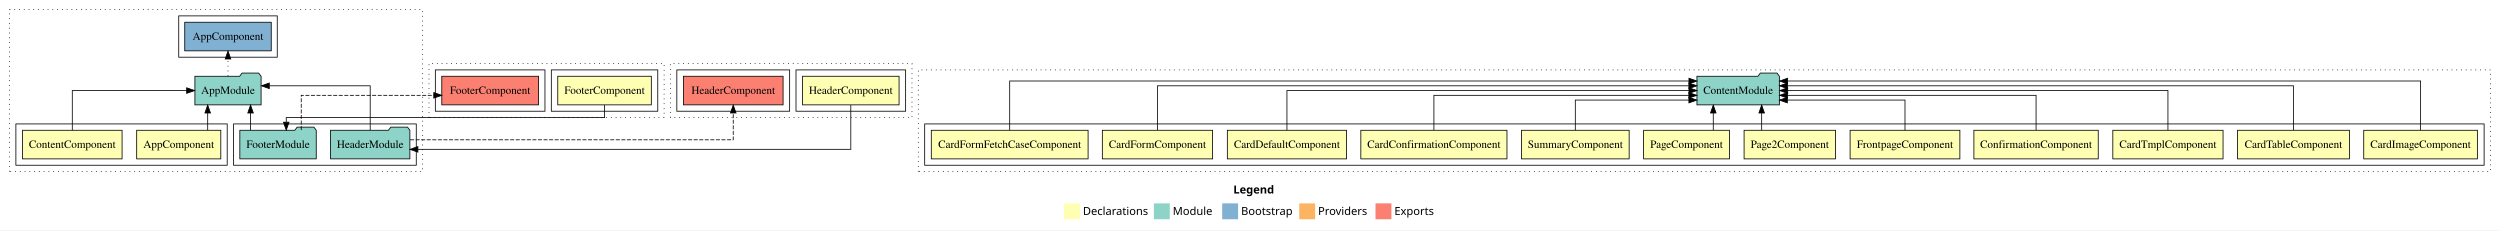
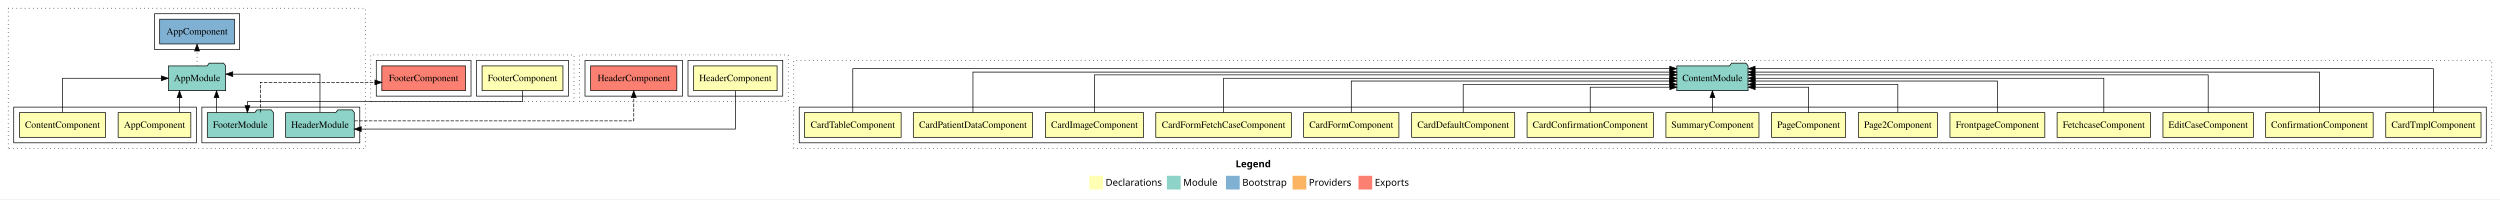
- <svg xmlns="http://www.w3.org/2000/svg" width="3147pt" height="290pt" viewBox="0.00 0.00 3147.00 290.00">
+ <svg xmlns="http://www.w3.org/2000/svg" width="3641pt" height="290pt" viewBox="0.00 0.00 3641.00 290.00">
  <g id="graph0" class="graph" transform="scale(1 1) rotate(0) translate(4 286)">
-     <polygon fill="#ffffff" stroke="transparent" points="-4,4 -4,-286 3143,-286 3143,4 -4,4" />
-     <text text-anchor="start" x="1548.509" y="-42.4" font-family="sans-serif" font-weight="bold" font-size="14.00" fill="#000000">Legend</text>
-     <polygon fill="#ffffb3" stroke="transparent" points="1335.5,-10 1335.5,-30 1355.5,-30 1355.5,-10 1335.5,-10" />
-     <text text-anchor="start" x="1359.129" y="-15.4" font-family="sans-serif" font-size="14.00" fill="#000000">  Declarations</text>
-     <polygon fill="#8dd3c7" stroke="transparent" points="1448.5,-10 1448.5,-30 1468.5,-30 1468.5,-10 1448.5,-10" />
-     <text text-anchor="start" x="1472.225" y="-15.4" font-family="sans-serif" font-size="14.00" fill="#000000">  Module</text>
-     <polygon fill="#80b1d3" stroke="transparent" points="1534.5,-10 1534.5,-30 1554.5,-30 1554.5,-10 1534.5,-10" />
-     <text text-anchor="start" x="1558.281" y="-15.4" font-family="sans-serif" font-size="14.00" fill="#000000">  Bootstrap</text>
-     <polygon fill="#fdb462" stroke="transparent" points="1631.5,-10 1631.5,-30 1651.5,-30 1651.5,-10 1631.5,-10" />
-     <text text-anchor="start" x="1655.173" y="-15.4" font-family="sans-serif" font-size="14.00" fill="#000000">  Providers</text>
-     <polygon fill="#fb8072" stroke="transparent" points="1727.5,-10 1727.5,-30 1747.5,-30 1747.5,-10 1727.5,-10" />
-     <text text-anchor="start" x="1751.226" y="-15.4" font-family="sans-serif" font-size="14.00" fill="#000000">  Exports</text>
+     <polygon fill="#ffffff" stroke="transparent" points="-4,4 -4,-286 3637,-286 3637,4 -4,4" />
+     <text text-anchor="start" x="1795.509" y="-42.4" font-family="sans-serif" font-weight="bold" font-size="14.00" fill="#000000">Legend</text>
+     <polygon fill="#ffffb3" stroke="transparent" points="1582.5,-10 1582.5,-30 1602.5,-30 1602.5,-10 1582.5,-10" />
+     <text text-anchor="start" x="1606.129" y="-15.4" font-family="sans-serif" font-size="14.00" fill="#000000">  Declarations</text>
+     <polygon fill="#8dd3c7" stroke="transparent" points="1695.5,-10 1695.5,-30 1715.5,-30 1715.5,-10 1695.5,-10" />
+     <text text-anchor="start" x="1719.225" y="-15.4" font-family="sans-serif" font-size="14.00" fill="#000000">  Module</text>
+     <polygon fill="#80b1d3" stroke="transparent" points="1781.5,-10 1781.5,-30 1801.5,-30 1801.5,-10 1781.5,-10" />
+     <text text-anchor="start" x="1805.281" y="-15.4" font-family="sans-serif" font-size="14.00" fill="#000000">  Bootstrap</text>
+     <polygon fill="#fdb462" stroke="transparent" points="1878.5,-10 1878.5,-30 1898.5,-30 1898.5,-10 1878.5,-10" />
+     <text text-anchor="start" x="1902.173" y="-15.4" font-family="sans-serif" font-size="14.00" fill="#000000">  Providers</text>
+     <polygon fill="#fb8072" stroke="transparent" points="1974.5,-10 1974.5,-30 1994.5,-30 1994.5,-10 1974.5,-10" />
+     <text text-anchor="start" x="1998.226" y="-15.4" font-family="sans-serif" font-size="14.00" fill="#000000">  Exports</text>
    <g id="clust1" class="cluster">
      <polygon fill="none" stroke="#000000" stroke-dasharray="1,5" points="8,-70 8,-274 528,-274 528,-70 8,-70" />
    </g>
    <g id="clust2" class="cluster">
      <polygon fill="none" stroke="#000000" points="16,-78 16,-130 282,-130 282,-78 16,-78" />
    </g>
    <g id="clust5" class="cluster">
      <polygon fill="none" stroke="#000000" points="290,-78 290,-130 520,-130 520,-78 290,-78" />
    </g>
    <g id="clust7" class="cluster">
      <polygon fill="none" stroke="#000000" points="221,-214 221,-266 345,-266 345,-214 221,-214" />
    </g>
    <g id="clust9" class="cluster">
-       <polygon fill="none" stroke="#000000" stroke-dasharray="1,5" points="1152,-70 1152,-198 3131,-198 3131,-70 1152,-70" />
+       <polygon fill="none" stroke="#000000" stroke-dasharray="1,5" points="1152,-70 1152,-198 3625,-198 3625,-70 1152,-70" />
    </g>
    <g id="clust10" class="cluster">
-       <polygon fill="none" stroke="#000000" points="1160,-78 1160,-130 3123,-130 3123,-78 1160,-78" />
-     </g>
-     <g id="clust27" class="cluster">
+       <polygon fill="none" stroke="#000000" points="1160,-78 1160,-130 3617,-130 3617,-78 1160,-78" />
+     </g>
+     <g id="clust30" class="cluster">
      <polygon fill="none" stroke="#000000" stroke-dasharray="1,5" points="536,-138 536,-206 832,-206 832,-138 536,-138" />
    </g>
-     <g id="clust28" class="cluster">
+     <g id="clust31" class="cluster">
      <polygon fill="none" stroke="#000000" points="690,-146 690,-198 824,-198 824,-146 690,-146" />
    </g>
-     <g id="clust31" class="cluster">
+     <g id="clust34" class="cluster">
      <polygon fill="none" stroke="#000000" points="544,-146 544,-198 682,-198 682,-146 544,-146" />
    </g>
-     <g id="clust34" class="cluster">
+     <g id="clust37" class="cluster">
      <polygon fill="none" stroke="#000000" stroke-dasharray="1,5" points="840,-138 840,-206 1144,-206 1144,-138 840,-138" />
    </g>
-     <g id="clust35" class="cluster">
+     <g id="clust38" class="cluster">
      <polygon fill="none" stroke="#000000" points="998,-146 998,-198 1136,-198 1136,-146 998,-146" />
    </g>
-     <g id="clust38" class="cluster">
+     <g id="clust41" class="cluster">
      <polygon fill="none" stroke="#000000" points="848,-146 848,-198 990,-198 990,-146 848,-146" />
    </g>
    <g id="node1" class="node">
      <polygon fill="#ffffb3" stroke="#000000" points="273.94,-122 168.06,-122 168.06,-86 273.94,-86 273.94,-122" />
      <text text-anchor="middle" x="221" y="-99.8" font-family="Times,serif" font-size="14.00" fill="#000000">AppComponent</text>
    </g>
    <g id="node3" class="node">
      <polygon fill="#8dd3c7" stroke="#000000" points="324.657,-190 321.657,-194 300.657,-194 297.657,-190 241.343,-190 241.343,-154 324.657,-154 324.657,-190" />
      <text text-anchor="middle" x="283" y="-167.8" font-family="Times,serif" font-size="14.00" fill="#000000">AppModule</text>
    </g>
    <g id="edge1" class="edge">
      <path fill="none" stroke="#000000" d="M257.446,-122.223C257.446,-122.223 257.446,-143.727 257.446,-143.727" />
      <polygon fill="#000000" stroke="#000000" points="253.946,-143.727 257.446,-153.727 260.946,-143.727 253.946,-143.727" />
    </g>
    <g id="node2" class="node">
      <polygon fill="#ffffb3" stroke="#000000" points="149.665,-122 24.335,-122 24.335,-86 149.665,-86 149.665,-122" />
      <text text-anchor="middle" x="87" y="-99.8" font-family="Times,serif" font-size="14.00" fill="#000000">ContentComponent</text>
    </g>
    <g id="edge2" class="edge">
      <path fill="none" stroke="#000000" d="M87,-122.223C87,-142.365 87,-172 87,-172 87,-172 230.953,-172 230.953,-172" />
      <polygon fill="#000000" stroke="#000000" points="230.953,-175.5 240.953,-172 230.953,-168.5 230.953,-175.5" />
    </g>
    <g id="node6" class="node">
      <polygon fill="#80b1d3" stroke="#000000" points="337.439,-258 228.561,-258 228.561,-222 337.439,-222 337.439,-258" />
      <text text-anchor="middle" x="283" y="-235.8" font-family="Times,serif" font-size="14.00" fill="#000000">AppComponent </text>
    </g>
    <g id="edge5" class="edge">
      <path fill="none" stroke="#000000" stroke-dasharray="1,5" d="M283,-190.223C283,-190.223 283,-211.727 283,-211.727" />
      <polygon fill="#000000" stroke="#000000" points="279.5,-211.727 283,-221.727 286.5,-211.727 279.5,-211.727" />
    </g>
    <g id="node4" class="node">
      <polygon fill="#8dd3c7" stroke="#000000" points="394.098,-122 391.098,-126 370.098,-126 367.098,-122 297.902,-122 297.902,-86 394.098,-86 394.098,-122" />
      <text text-anchor="middle" x="346" y="-99.8" font-family="Times,serif" font-size="14.00" fill="#000000">FooterModule</text>
    </g>
    <g id="edge3" class="edge">
      <path fill="none" stroke="#000000" d="M311.39,-122.223C311.39,-122.223 311.39,-143.727 311.39,-143.727" />
      <polygon fill="#000000" stroke="#000000" points="307.89,-143.727 311.39,-153.727 314.89,-143.727 307.89,-143.727" />
    </g>
-     <g id="node21" class="node">
+     <g id="node24" class="node">
      <polygon fill="#fb8072" stroke="#000000" points="673.881,-190 552.119,-190 552.119,-154 673.881,-154 673.881,-190" />
      <text text-anchor="middle" x="613" y="-167.8" font-family="Times,serif" font-size="14.00" fill="#000000">FooterComponent </text>
    </g>
-     <g id="edge19" class="edge">
+     <g id="edge22" class="edge">
      <path fill="none" stroke="#000000" stroke-dasharray="5,2" d="M375.189,-122.267C375.189,-140.555 375.189,-166 375.189,-166 375.189,-166 542.067,-166 542.067,-166" />
      <polygon fill="#000000" stroke="#000000" points="542.067,-169.5 552.067,-166 542.067,-162.5 542.067,-169.5" />
    </g>
    <g id="node5" class="node">
      <polygon fill="#8dd3c7" stroke="#000000" points="511.961,-122 508.961,-126 487.961,-126 484.961,-122 412.039,-122 412.039,-86 511.961,-86 511.961,-122" />
      <text text-anchor="middle" x="462" y="-99.8" font-family="Times,serif" font-size="14.00" fill="#000000">HeaderModule</text>
    </g>
    <g id="edge4" class="edge">
      <path fill="none" stroke="#000000" d="M462,-122.292C462,-144.206 462,-178 462,-178 462,-178 334.967,-178 334.967,-178" />
      <polygon fill="#000000" stroke="#000000" points="334.968,-174.5 324.967,-178 334.967,-181.5 334.968,-174.5" />
    </g>
-     <g id="node23" class="node">
+     <g id="node26" class="node">
      <polygon fill="#fb8072" stroke="#000000" points="981.744,-190 856.256,-190 856.256,-154 981.744,-154 981.744,-190" />
      <text text-anchor="middle" x="919" y="-167.8" font-family="Times,serif" font-size="14.00" fill="#000000">HeaderComponent </text>
    </g>
-     <g id="edge21" class="edge">
+     <g id="edge24" class="edge">
      <path fill="none" stroke="#000000" stroke-dasharray="5,2" d="M512.214,-110C630.93,-110 919,-110 919,-110 919,-110 919,-143.733 919,-143.733" />
      <polygon fill="#000000" stroke="#000000" points="915.5,-143.733 919,-153.733 922.5,-143.733 915.5,-143.733" />
    </g>
    <g id="node7" class="node">
-       <polygon fill="#ffffb3" stroke="#000000" points="1892.979,-122 1709.021,-122 1709.021,-86 1892.979,-86 1892.979,-122" />
-       <text text-anchor="middle" x="1801" y="-99.8" font-family="Times,serif" font-size="14.00" fill="#000000">CardConfirmationComponent</text>
+       <polygon fill="#ffffb3" stroke="#000000" points="2403.979,-122 2220.021,-122 2220.021,-86 2403.979,-86 2403.979,-122" />
+       <text text-anchor="middle" x="2312" y="-99.8" font-family="Times,serif" font-size="14.00" fill="#000000">CardConfirmationComponent</text>
+     </g>
+     <g id="node22" class="node">
+       <polygon fill="#8dd3c7" stroke="#000000" points="2541.882,-190 2538.882,-194 2517.882,-194 2514.882,-190 2438.118,-190 2438.118,-154 2541.882,-154 2541.882,-190" />
+       <text text-anchor="middle" x="2490" y="-167.8" font-family="Times,serif" font-size="14.00" fill="#000000">ContentModule</text>
+     </g>
+     <g id="edge6" class="edge">
+       <path fill="none" stroke="#000000" d="M2312,-122.009C2312,-138.049 2312,-159 2312,-159 2312,-159 2428.037,-159 2428.037,-159" />
+       <polygon fill="#000000" stroke="#000000" points="2428.037,-162.5 2438.037,-159 2428.037,-155.5 2428.037,-162.5" />
+     </g>
+     <g id="node8" class="node">
+       <polygon fill="#ffffb3" stroke="#000000" points="2202.023,-122 2051.977,-122 2051.977,-86 2202.023,-86 2202.023,-122" />
+       <text text-anchor="middle" x="2127" y="-99.8" font-family="Times,serif" font-size="14.00" fill="#000000">CardDefaultComponent</text>
+     </g>
+     <g id="edge7" class="edge">
+       <path fill="none" stroke="#000000" d="M2127,-122.022C2127,-139.373 2127,-163 2127,-163 2127,-163 2427.991,-163 2427.991,-163" />
+       <polygon fill="#000000" stroke="#000000" points="2427.991,-166.5 2437.991,-163 2427.991,-159.5 2427.991,-166.5" />
+     </g>
+     <g id="node9" class="node">
+       <polygon fill="#ffffb3" stroke="#000000" points="2033.378,-122 1894.622,-122 1894.622,-86 2033.378,-86 2033.378,-122" />
+       <text text-anchor="middle" x="1964" y="-99.8" font-family="Times,serif" font-size="14.00" fill="#000000">CardFormComponent</text>
+     </g>
+     <g id="edge8" class="edge">
+       <path fill="none" stroke="#000000" d="M1964,-122.169C1964,-141.09 1964,-168 1964,-168 1964,-168 2427.642,-168 2427.642,-168" />
+       <polygon fill="#000000" stroke="#000000" points="2427.642,-171.5 2437.642,-168 2427.642,-164.5 2427.642,-171.5" />
+     </g>
+     <g id="node10" class="node">
+       <polygon fill="#ffffb3" stroke="#000000" points="1876.691,-122 1679.309,-122 1679.309,-86 1876.691,-86 1876.691,-122" />
+       <text text-anchor="middle" x="1778" y="-99.8" font-family="Times,serif" font-size="14.00" fill="#000000">CardFormFetchCaseComponent</text>
+     </g>
+     <g id="edge9" class="edge">
+       <path fill="none" stroke="#000000" d="M1778,-122.223C1778,-142.365 1778,-172 1778,-172 1778,-172 2427.933,-172 2427.933,-172" />
+       <polygon fill="#000000" stroke="#000000" points="2427.933,-175.5 2437.933,-172 2427.933,-168.5 2427.933,-175.5" />
+     </g>
+     <g id="node11" class="node">
+       <polygon fill="#ffffb3" stroke="#000000" points="1661.525,-122 1518.475,-122 1518.475,-86 1661.525,-86 1661.525,-122" />
+       <text text-anchor="middle" x="1590" y="-99.8" font-family="Times,serif" font-size="14.00" fill="#000000">CardImageComponent</text>
+     </g>
+     <g id="edge10" class="edge">
+       <path fill="none" stroke="#000000" d="M1590,-122.045C1590,-143.662 1590,-177 1590,-177 1590,-177 2428.051,-177 2428.051,-177" />
+       <polygon fill="#000000" stroke="#000000" points="2428.051,-180.5 2438.051,-177 2428.051,-173.5 2428.051,-180.5" />
+     </g>
+     <g id="node12" class="node">
+       <polygon fill="#ffffb3" stroke="#000000" points="1499.854,-122 1326.146,-122 1326.146,-86 1499.854,-86 1499.854,-122" />
+       <text text-anchor="middle" x="1413" y="-99.8" font-family="Times,serif" font-size="14.00" fill="#000000">CardPatientDataComponent</text>
+     </g>
+     <g id="edge11" class="edge">
+       <path fill="none" stroke="#000000" d="M1413,-122.248C1413,-145.018 1413,-181 1413,-181 1413,-181 2428.054,-181 2428.054,-181" />
+       <polygon fill="#000000" stroke="#000000" points="2428.054,-184.5 2438.054,-181 2428.054,-177.5 2428.054,-184.5" />
+     </g>
+     <g id="node13" class="node">
+       <polygon fill="#ffffb3" stroke="#000000" points="1308.417,-122 1167.583,-122 1167.583,-86 1308.417,-86 1308.417,-122" />
+       <text text-anchor="middle" x="1238" y="-99.8" font-family="Times,serif" font-size="14.00" fill="#000000">CardTableComponent</text>
+     </g>
+     <g id="edge12" class="edge">
+       <path fill="none" stroke="#000000" d="M1238,-122.198C1238,-146.356 1238,-186 1238,-186 1238,-186 2427.797,-186 2427.797,-186" />
+       <polygon fill="#000000" stroke="#000000" points="2427.797,-189.5 2437.797,-186 2427.797,-182.5 2427.797,-189.5" />
+     </g>
+     <g id="node14" class="node">
+       <polygon fill="#ffffb3" stroke="#000000" points="3609.378,-122 3470.622,-122 3470.622,-86 3609.378,-86 3609.378,-122" />
+       <text text-anchor="middle" x="3540" y="-99.8" font-family="Times,serif" font-size="14.00" fill="#000000">CardTmplComponent</text>
+     </g>
+     <g id="edge13" class="edge">
+       <path fill="none" stroke="#000000" d="M3540,-122.198C3540,-146.356 3540,-186 3540,-186 3540,-186 2552.07,-186 2552.07,-186" />
+       <polygon fill="#000000" stroke="#000000" points="2552.07,-182.5 2542.07,-186 2552.07,-189.5 2552.07,-182.5" />
+     </g>
+     <g id="node15" class="node">
+       <polygon fill="#ffffb3" stroke="#000000" points="3452.267,-122 3295.733,-122 3295.733,-86 3452.267,-86 3452.267,-122" />
+       <text text-anchor="middle" x="3374" y="-99.8" font-family="Times,serif" font-size="14.00" fill="#000000">ConfirmationComponent</text>
+     </g>
+     <g id="edge14" class="edge">
+       <path fill="none" stroke="#000000" d="M3374,-122.248C3374,-145.018 3374,-181 3374,-181 3374,-181 2551.998,-181 2551.998,-181" />
+       <polygon fill="#000000" stroke="#000000" points="2551.998,-177.5 2541.998,-181 2551.998,-184.5 2551.998,-177.5" />
+     </g>
+     <g id="node16" class="node">
+       <polygon fill="#ffffb3" stroke="#000000" points="3277.877,-122 3146.123,-122 3146.123,-86 3277.877,-86 3277.877,-122" />
+       <text text-anchor="middle" x="3212" y="-99.8" font-family="Times,serif" font-size="14.00" fill="#000000">EditCaseComponent</text>
+     </g>
+     <g id="edge15" class="edge">
+       <path fill="none" stroke="#000000" d="M3212,-122.045C3212,-143.662 3212,-177 3212,-177 3212,-177 2551.925,-177 2551.925,-177" />
+       <polygon fill="#000000" stroke="#000000" points="2551.925,-173.5 2541.925,-177 2551.924,-180.5 2551.925,-173.5" />
+     </g>
+     <g id="node17" class="node">
+       <polygon fill="#ffffb3" stroke="#000000" points="3128.024,-122 2991.976,-122 2991.976,-86 3128.024,-86 3128.024,-122" />
+       <text text-anchor="middle" x="3060" y="-99.8" font-family="Times,serif" font-size="14.00" fill="#000000">FetchcaseComponent</text>
+     </g>
+     <g id="edge16" class="edge">
+       <path fill="none" stroke="#000000" d="M3060,-122.223C3060,-142.365 3060,-172 3060,-172 3060,-172 2552.095,-172 2552.095,-172" />
+       <polygon fill="#000000" stroke="#000000" points="2552.095,-168.5 2542.095,-172 2552.095,-175.5 2552.095,-168.5" />
+     </g>
+     <g id="node18" class="node">
+       <polygon fill="#ffffb3" stroke="#000000" points="2974.095,-122 2835.905,-122 2835.905,-86 2974.095,-86 2974.095,-122" />
+       <text text-anchor="middle" x="2905" y="-99.8" font-family="Times,serif" font-size="14.00" fill="#000000">FrontpageComponent</text>
+     </g>
+     <g id="edge17" class="edge">
+       <path fill="none" stroke="#000000" d="M2905,-122.169C2905,-141.09 2905,-168 2905,-168 2905,-168 2552.14,-168 2552.14,-168" />
+       <polygon fill="#000000" stroke="#000000" points="2552.14,-164.5 2542.14,-168 2552.14,-171.5 2552.14,-164.5" />
    </g>
    <g id="node19" class="node">
-       <polygon fill="#8dd3c7" stroke="#000000" points="2235.882,-190 2232.882,-194 2211.882,-194 2208.882,-190 2132.118,-190 2132.118,-154 2235.882,-154 2235.882,-190" />
-       <text text-anchor="middle" x="2184" y="-167.8" font-family="Times,serif" font-size="14.00" fill="#000000">ContentModule</text>
-     </g>
-     <g id="edge6" class="edge">
-       <path fill="none" stroke="#000000" d="M1801,-122.267C1801,-140.555 1801,-166 1801,-166 1801,-166 2121.948,-166 2121.948,-166" />
-       <polygon fill="#000000" stroke="#000000" points="2121.948,-169.5 2131.948,-166 2121.948,-162.5 2121.948,-169.5" />
-     </g>
-     <g id="node8" class="node">
-       <polygon fill="#ffffb3" stroke="#000000" points="1691.023,-122 1540.977,-122 1540.977,-86 1691.023,-86 1691.023,-122" />
-       <text text-anchor="middle" x="1616" y="-99.8" font-family="Times,serif" font-size="14.00" fill="#000000">CardDefaultComponent</text>
-     </g>
-     <g id="edge7" class="edge">
-       <path fill="none" stroke="#000000" d="M1616,-122.223C1616,-142.365 1616,-172 1616,-172 1616,-172 2122.088,-172 2122.088,-172" />
-       <polygon fill="#000000" stroke="#000000" points="2122.088,-175.5 2132.088,-172 2122.088,-168.5 2122.088,-175.5" />
-     </g>
-     <g id="node9" class="node">
-       <polygon fill="#ffffb3" stroke="#000000" points="1522.378,-122 1383.622,-122 1383.622,-86 1522.378,-86 1522.378,-122" />
-       <text text-anchor="middle" x="1453" y="-99.8" font-family="Times,serif" font-size="14.00" fill="#000000">CardFormComponent</text>
-     </g>
-     <g id="edge8" class="edge">
-       <path fill="none" stroke="#000000" d="M1453,-122.292C1453,-144.206 1453,-178 1453,-178 1453,-178 2122.014,-178 2122.014,-178" />
-       <polygon fill="#000000" stroke="#000000" points="2122.014,-181.5 2132.014,-178 2122.014,-174.5 2122.014,-181.5" />
-     </g>
-     <g id="node10" class="node">
-       <polygon fill="#ffffb3" stroke="#000000" points="1365.691,-122 1168.309,-122 1168.309,-86 1365.691,-86 1365.691,-122" />
-       <text text-anchor="middle" x="1267" y="-99.8" font-family="Times,serif" font-size="14.00" fill="#000000">CardFormFetchCaseComponent</text>
-     </g>
-     <g id="edge9" class="edge">
-       <path fill="none" stroke="#000000" d="M1267,-122.153C1267,-145.757 1267,-184 1267,-184 1267,-184 2122.071,-184 2122.071,-184" />
-       <polygon fill="#000000" stroke="#000000" points="2122.071,-187.5 2132.071,-184 2122.071,-180.5 2122.071,-187.5" />
-     </g>
-     <g id="node11" class="node">
-       <polygon fill="#ffffb3" stroke="#000000" points="3114.525,-122 2971.475,-122 2971.475,-86 3114.525,-86 3114.525,-122" />
-       <text text-anchor="middle" x="3043" y="-99.8" font-family="Times,serif" font-size="14.00" fill="#000000">CardImageComponent</text>
-     </g>
-     <g id="edge10" class="edge">
-       <path fill="none" stroke="#000000" d="M3043,-122.153C3043,-145.757 3043,-184 3043,-184 3043,-184 2246.12,-184 2246.12,-184" />
-       <polygon fill="#000000" stroke="#000000" points="2246.12,-180.5 2236.12,-184 2246.12,-187.5 2246.12,-180.5" />
-     </g>
-     <g id="node12" class="node">
-       <polygon fill="#ffffb3" stroke="#000000" points="2953.417,-122 2812.583,-122 2812.583,-86 2953.417,-86 2953.417,-122" />
-       <text text-anchor="middle" x="2883" y="-99.8" font-family="Times,serif" font-size="14.00" fill="#000000">CardTableComponent</text>
-     </g>
-     <g id="edge11" class="edge">
-       <path fill="none" stroke="#000000" d="M2883,-122.292C2883,-144.206 2883,-178 2883,-178 2883,-178 2245.968,-178 2245.968,-178" />
-       <polygon fill="#000000" stroke="#000000" points="2245.968,-174.5 2235.968,-178 2245.968,-181.5 2245.968,-174.5" />
-     </g>
-     <g id="node13" class="node">
-       <polygon fill="#ffffb3" stroke="#000000" points="2794.378,-122 2655.622,-122 2655.622,-86 2794.378,-86 2794.378,-122" />
-       <text text-anchor="middle" x="2725" y="-99.8" font-family="Times,serif" font-size="14.00" fill="#000000">CardTmplComponent</text>
-     </g>
-     <g id="edge12" class="edge">
-       <path fill="none" stroke="#000000" d="M2725,-122.223C2725,-142.365 2725,-172 2725,-172 2725,-172 2246.365,-172 2246.365,-172" />
-       <polygon fill="#000000" stroke="#000000" points="2246.365,-168.5 2236.365,-172 2246.365,-175.5 2246.365,-168.5" />
-     </g>
-     <g id="node14" class="node">
-       <polygon fill="#ffffb3" stroke="#000000" points="2637.267,-122 2480.733,-122 2480.733,-86 2637.267,-86 2637.267,-122" />
-       <text text-anchor="middle" x="2559" y="-99.8" font-family="Times,serif" font-size="14.00" fill="#000000">ConfirmationComponent</text>
-     </g>
-     <g id="edge13" class="edge">
-       <path fill="none" stroke="#000000" d="M2559,-122.267C2559,-140.555 2559,-166 2559,-166 2559,-166 2246.142,-166 2246.142,-166" />
-       <polygon fill="#000000" stroke="#000000" points="2246.142,-162.5 2236.142,-166 2246.142,-169.5 2246.142,-162.5" />
-     </g>
-     <g id="node15" class="node">
-       <polygon fill="#ffffb3" stroke="#000000" points="2463.095,-122 2324.905,-122 2324.905,-86 2463.095,-86 2463.095,-122" />
-       <text text-anchor="middle" x="2394" y="-99.8" font-family="Times,serif" font-size="14.00" fill="#000000">FrontpageComponent</text>
-     </g>
-     <g id="edge14" class="edge">
-       <path fill="none" stroke="#000000" d="M2394,-122.027C2394,-138.398 2394,-160 2394,-160 2394,-160 2245.91,-160 2245.91,-160" />
-       <polygon fill="#000000" stroke="#000000" points="2245.91,-156.5 2235.91,-160 2245.91,-163.5 2245.91,-156.5" />
-     </g>
-     <g id="node16" class="node">
-       <polygon fill="#ffffb3" stroke="#000000" points="2306.545,-122 2191.455,-122 2191.455,-86 2306.545,-86 2306.545,-122" />
-       <text text-anchor="middle" x="2249" y="-99.8" font-family="Times,serif" font-size="14.00" fill="#000000">Page2Component</text>
-     </g>
-     <g id="edge15" class="edge">
-       <path fill="none" stroke="#000000" d="M2213.584,-122.223C2213.584,-122.223 2213.584,-143.727 2213.584,-143.727" />
-       <polygon fill="#000000" stroke="#000000" points="2210.085,-143.727 2213.584,-153.727 2217.085,-143.727 2210.085,-143.727" />
-     </g>
-     <g id="node17" class="node">
-       <polygon fill="#ffffb3" stroke="#000000" points="2173.045,-122 2064.955,-122 2064.955,-86 2173.045,-86 2173.045,-122" />
-       <text text-anchor="middle" x="2119" y="-99.8" font-family="Times,serif" font-size="14.00" fill="#000000">PageComponent</text>
-     </g>
-     <g id="edge16" class="edge">
-       <path fill="none" stroke="#000000" d="M2152.666,-122.223C2152.666,-122.223 2152.666,-143.727 2152.666,-143.727" />
-       <polygon fill="#000000" stroke="#000000" points="2149.166,-143.727 2152.666,-153.727 2156.166,-143.727 2149.166,-143.727" />
-     </g>
-     <g id="node18" class="node">
-       <polygon fill="#ffffb3" stroke="#000000" points="2046.772,-122 1911.228,-122 1911.228,-86 2046.772,-86 2046.772,-122" />
-       <text text-anchor="middle" x="1979" y="-99.8" font-family="Times,serif" font-size="14.00" fill="#000000">SummaryComponent</text>
-     </g>
-     <g id="edge17" class="edge">
-       <path fill="none" stroke="#000000" d="M1979,-122.027C1979,-138.398 1979,-160 1979,-160 1979,-160 2122.005,-160 2122.005,-160" />
-       <polygon fill="#000000" stroke="#000000" points="2122.005,-163.5 2132.005,-160 2122.005,-156.5 2122.005,-163.5" />
+       <polygon fill="#ffffb3" stroke="#000000" points="2817.545,-122 2702.455,-122 2702.455,-86 2817.545,-86 2817.545,-122" />
+       <text text-anchor="middle" x="2760" y="-99.8" font-family="Times,serif" font-size="14.00" fill="#000000">Page2Component</text>
+     </g>
+     <g id="edge18" class="edge">
+       <path fill="none" stroke="#000000" d="M2760,-122.022C2760,-139.373 2760,-163 2760,-163 2760,-163 2552.059,-163 2552.059,-163" />
+       <polygon fill="#000000" stroke="#000000" points="2552.059,-159.5 2542.059,-163 2552.059,-166.5 2552.059,-159.5" />
    </g>
    <g id="node20" class="node">
+       <polygon fill="#ffffb3" stroke="#000000" points="2684.045,-122 2575.955,-122 2575.955,-86 2684.045,-86 2684.045,-122" />
+       <text text-anchor="middle" x="2630" y="-99.8" font-family="Times,serif" font-size="14.00" fill="#000000">PageComponent</text>
+     </g>
+     <g id="edge19" class="edge">
+       <path fill="none" stroke="#000000" d="M2630,-122.009C2630,-138.049 2630,-159 2630,-159 2630,-159 2552.131,-159 2552.131,-159" />
+       <polygon fill="#000000" stroke="#000000" points="2552.131,-155.5 2542.131,-159 2552.131,-162.5 2552.131,-155.5" />
+     </g>
+     <g id="node21" class="node">
+       <polygon fill="#ffffb3" stroke="#000000" points="2557.772,-122 2422.228,-122 2422.228,-86 2557.772,-86 2557.772,-122" />
+       <text text-anchor="middle" x="2490" y="-99.8" font-family="Times,serif" font-size="14.00" fill="#000000">SummaryComponent</text>
+     </g>
+     <g id="edge20" class="edge">
+       <path fill="none" stroke="#000000" d="M2490,-122.223C2490,-122.223 2490,-143.727 2490,-143.727" />
+       <polygon fill="#000000" stroke="#000000" points="2486.5,-143.727 2490,-153.727 2493.5,-143.727 2486.5,-143.727" />
+     </g>
+     <g id="node23" class="node">
      <polygon fill="#ffffb3" stroke="#000000" points="815.881,-190 698.119,-190 698.119,-154 815.881,-154 815.881,-190" />
      <text text-anchor="middle" x="757" y="-167.8" font-family="Times,serif" font-size="14.00" fill="#000000">FooterComponent</text>
    </g>
-     <g id="edge18" class="edge">
+     <g id="edge21" class="edge">
      <path fill="none" stroke="#000000" d="M757,-153.806C757,-145.722 757,-138 757,-138 757,-138 356.329,-138 356.329,-138 356.329,-138 356.329,-132.194 356.329,-132.194" />
      <polygon fill="#000000" stroke="#000000" points="359.829,-132.194 356.329,-122.194 352.829,-132.195 359.829,-132.194" />
    </g>
-     <g id="node22" class="node">
+     <g id="node25" class="node">
      <polygon fill="#ffffb3" stroke="#000000" points="1127.744,-190 1006.256,-190 1006.256,-154 1127.744,-154 1127.744,-190" />
      <text text-anchor="middle" x="1067" y="-167.8" font-family="Times,serif" font-size="14.00" fill="#000000">HeaderComponent</text>
    </g>
-     <g id="edge20" class="edge">
+     <g id="edge23" class="edge">
      <path fill="none" stroke="#000000" d="M1067,-153.708C1067,-131.794 1067,-98 1067,-98 1067,-98 522.024,-98 522.024,-98" />
      <polygon fill="#000000" stroke="#000000" points="522.024,-94.5 512.024,-98 522.024,-101.5 522.024,-94.5" />
    </g>
  </g>
</svg>
